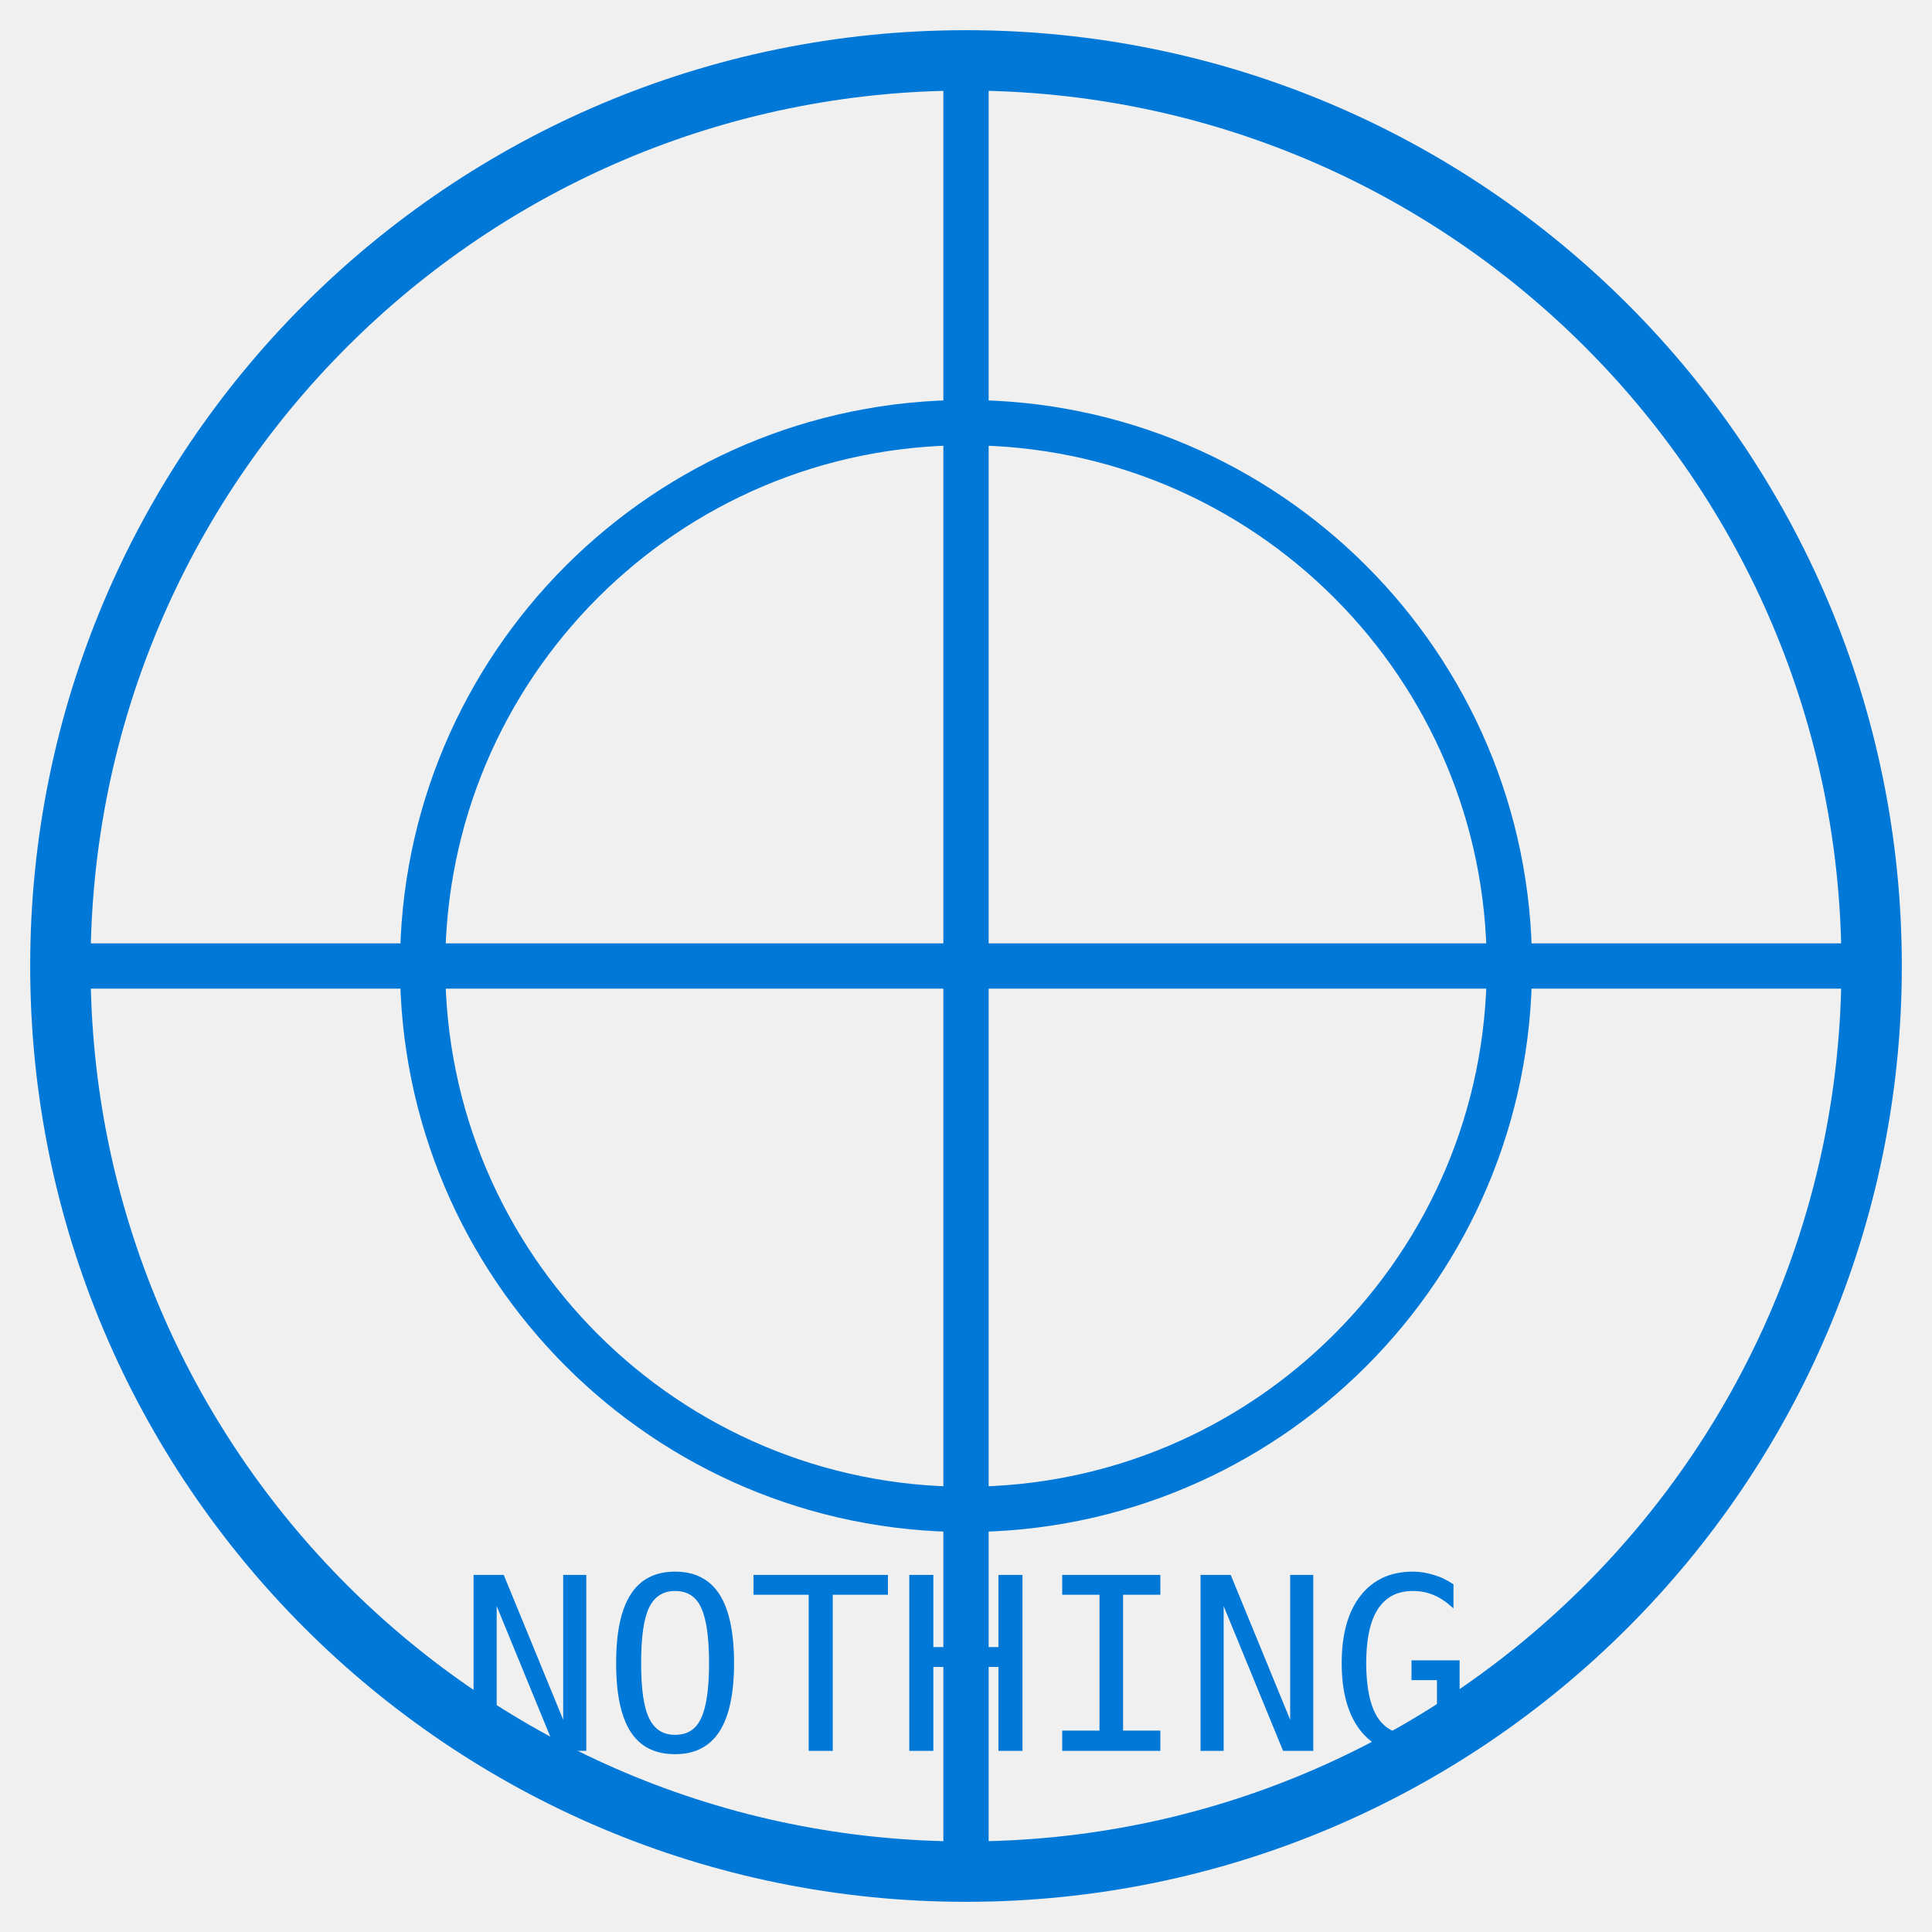
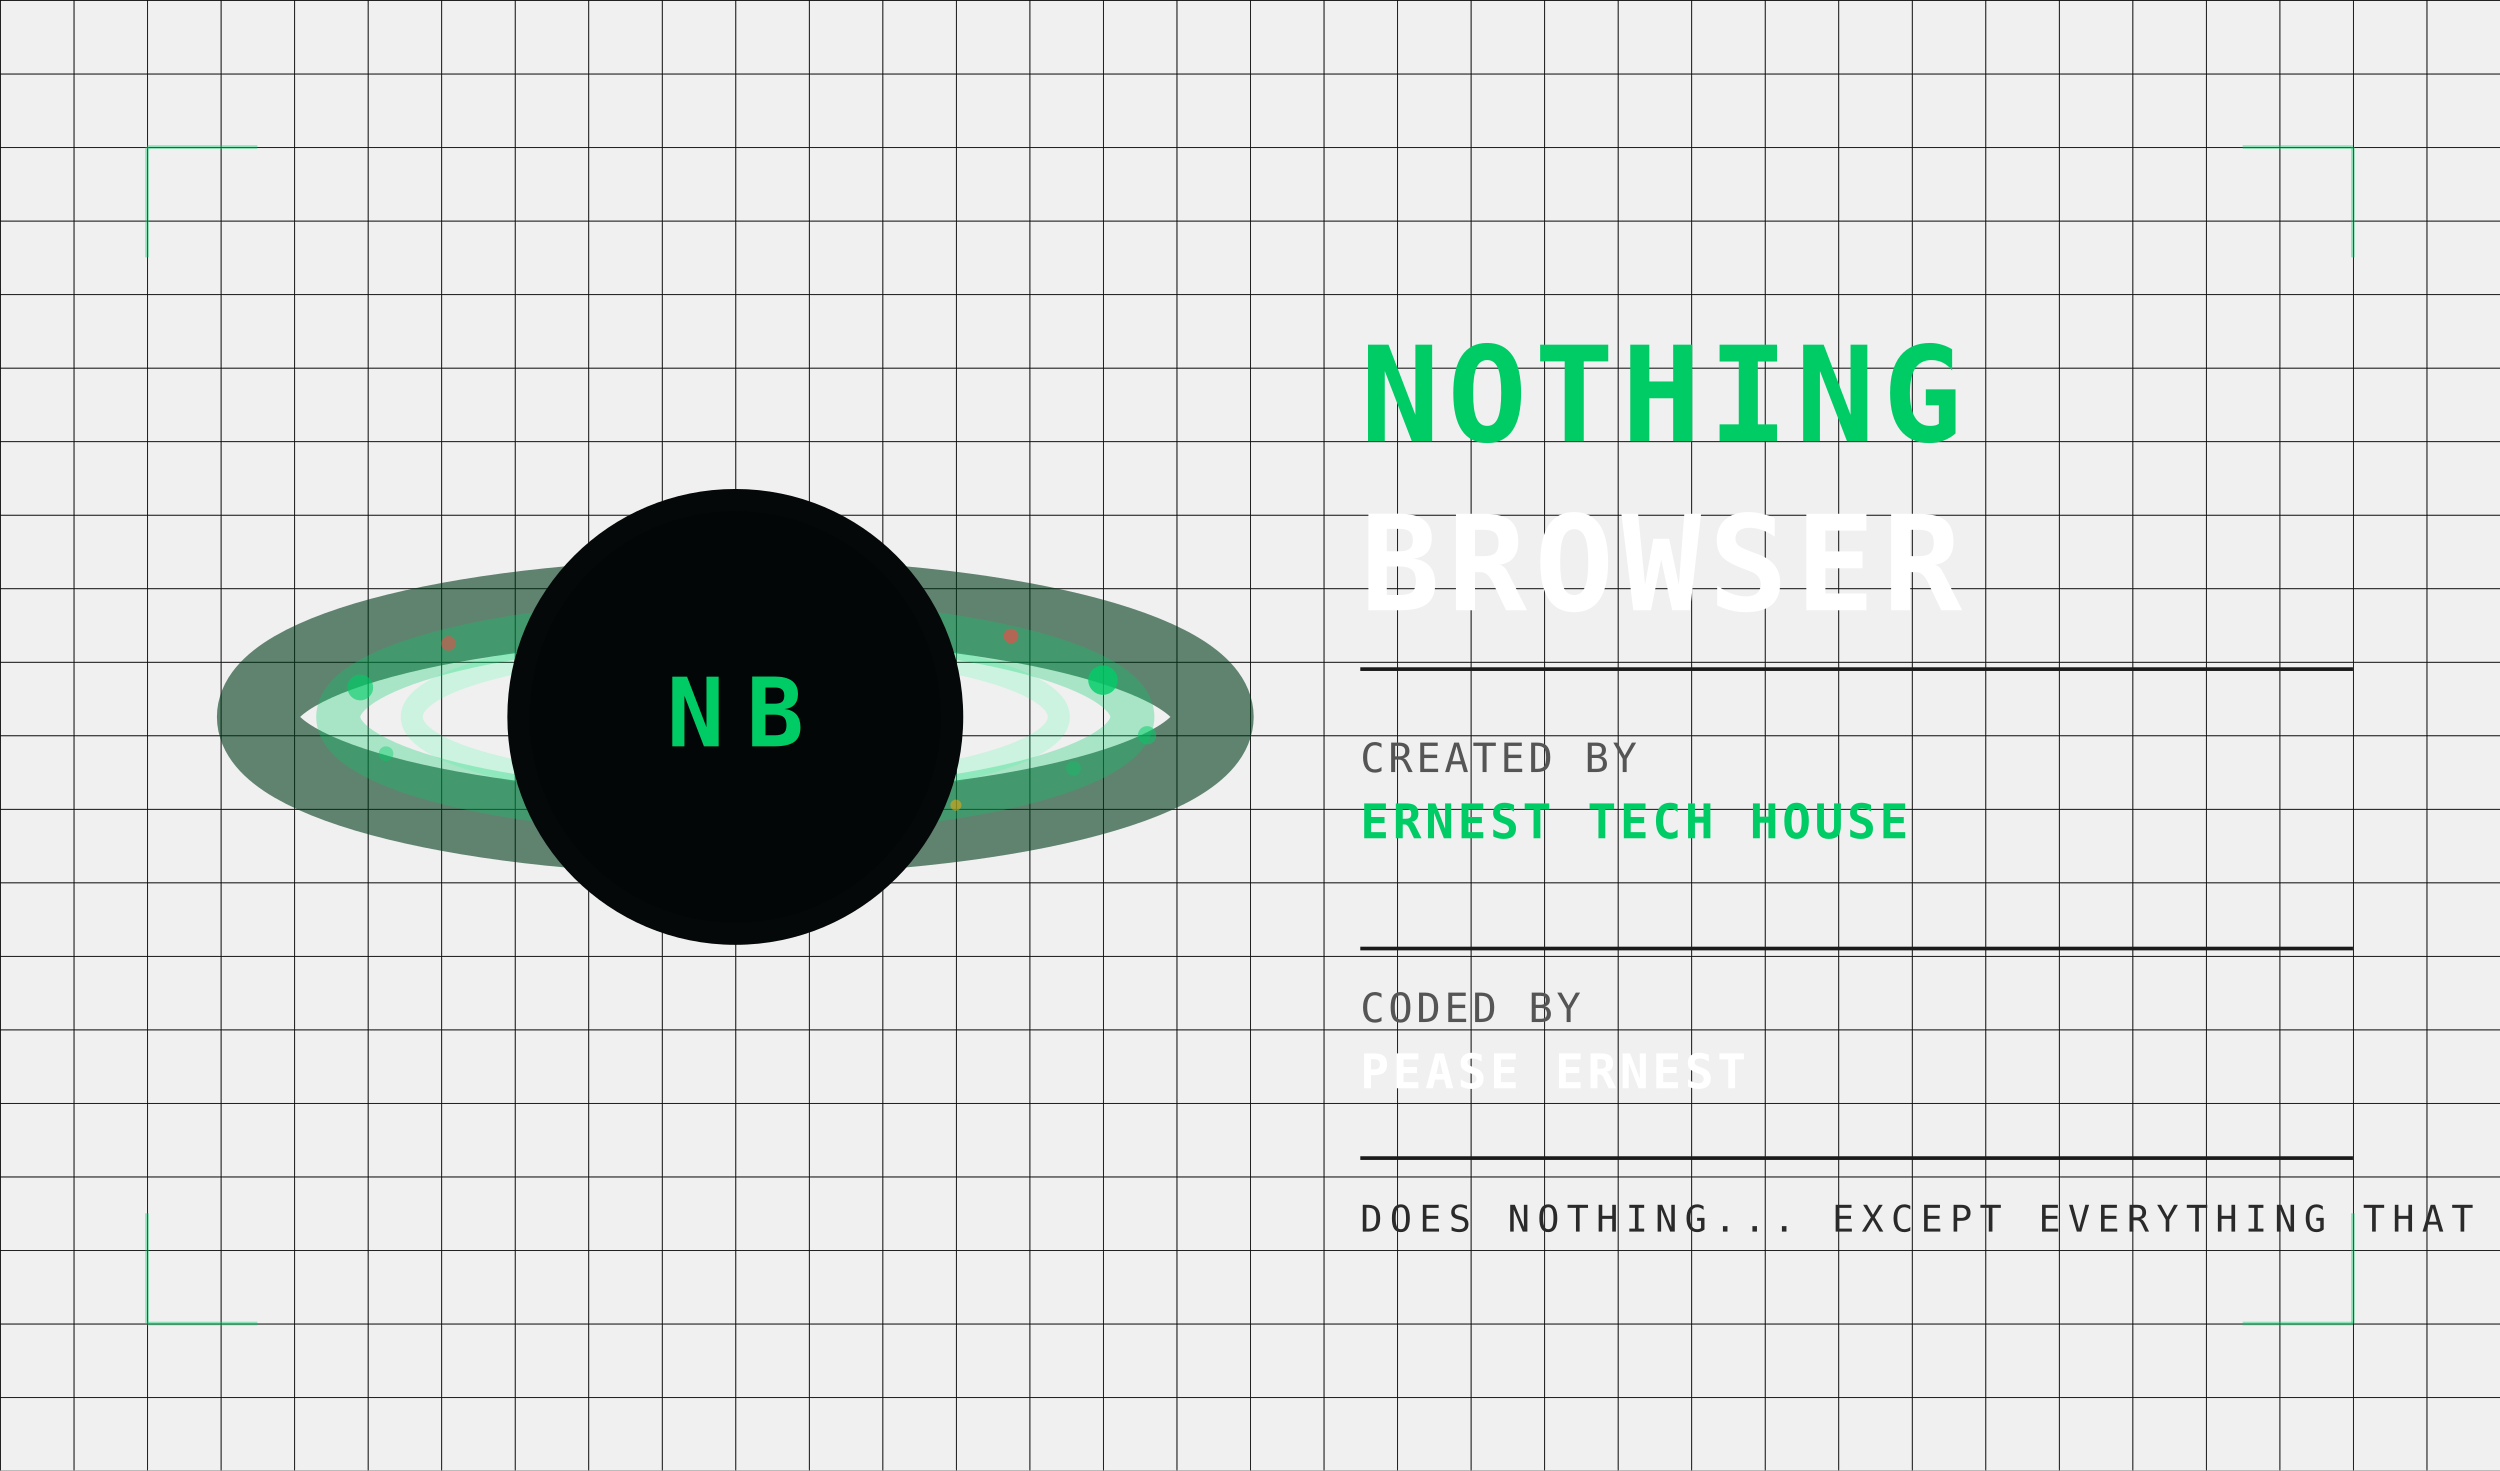
- <svg xmlns="http://www.w3.org/2000/svg" viewBox="0 0 64 64">
-   <circle cx="32" cy="32" r="30" fill="none" stroke="#0078d7" stroke-width="2" />
-   <circle cx="32" cy="32" r="18" fill="none" stroke="#0078d7" stroke-width="1.5" />
-   <line x1="2" y1="32" x2="62" y2="32" stroke="#0078d7" stroke-width="1.5" />
-   <line x1="32" y1="2" x2="32" y2="62" stroke="#0078d7" stroke-width="1.5" />
-   <text x="32" y="58" text-anchor="middle" fill="#0078d7" font-size="8" font-family="monospace">NOTHING</text>
+ <svg xmlns="http://www.w3.org/2000/svg" width="680" height="400" viewBox="0 0 680 400">
+   <defs>
+     <pattern id="grid" width="20" height="20" patternUnits="userSpaceOnUse">
+       <path d="M 20 0 L 0 0 0 20" fill="none" stroke="#0f0f0f" stroke-width="0.5" />
+     </pattern>
+   </defs>
+   <rect width="680" height="400" fill="url(#grid)" />
+   <g transform="translate(200, 195)">
+     <ellipse cx="0" cy="0" rx="130" ry="32" fill="none" stroke="#003a1a" stroke-width="22" opacity="0.6" />
+     <ellipse cx="0" cy="0" rx="108" ry="26" fill="none" stroke="#00cc66" stroke-width="12" opacity="0.3" />
+     <ellipse cx="0" cy="0" rx="88" ry="20" fill="none" stroke="#00ff88" stroke-width="6" opacity="0.15" />
+     <circle cx="0" cy="0" r="62" fill="#050808" />
+     <circle cx="0" cy="0" r="56" fill="#030606" />
+     <text x="0" y="8" text-anchor="middle" font-family="monospace" fill="#00cc66" font-size="26" font-weight="bold" letter-spacing="6">NB</text>
+     <circle cx="100" cy="-10" r="4" fill="#00cc66" opacity="0.8" />
+     <circle cx="112" cy="5" r="2.5" fill="#00cc66" opacity="0.5" />
+     <circle cx="92" cy="14" r="2" fill="#00cc66" opacity="0.3" />
+     <circle cx="-102" cy="-8" r="3.5" fill="#00cc66" opacity="0.6" />
+     <circle cx="-95" cy="10" r="2" fill="#00cc66" opacity="0.4" />
+     <circle cx="75" cy="-22" r="2" fill="#ff4444" opacity="0.6" />
+     <circle cx="-78" cy="-20" r="2" fill="#ff4444" opacity="0.5" />
+     <circle cx="60" cy="24" r="1.5" fill="#ffaa00" opacity="0.5" />
+   </g>
+   <g transform="translate(370, 120)">
+     <text x="0" y="0" font-family="monospace" fill="#00cc66" font-size="36" font-weight="bold" letter-spacing="2">NOTHING</text>
+     <text x="0" y="46" font-family="monospace" fill="#ffffff" font-size="36" font-weight="bold" letter-spacing="2">BROWSER</text>
+     <line x1="0" y1="62" x2="270" y2="62" stroke="#1a1a1a" stroke-width="1" />
+     <line x1="0" y1="138" x2="270" y2="138" stroke="#1a1a1a" stroke-width="1" />
+     <text x="0" y="90" font-family="monospace" fill="#555" font-size="11" letter-spacing="1">CREATED BY</text>
+     <text x="0" y="108" font-family="monospace" fill="#00cc66" font-size="13" font-weight="bold" letter-spacing="1">ERNEST TECH HOUSE</text>
+     <text x="0" y="158" font-family="monospace" fill="#555" font-size="11" letter-spacing="1">CODED BY</text>
+     <text x="0" y="176" font-family="monospace" fill="#ffffff" font-size="13" font-weight="bold" letter-spacing="1">PEASE ERNEST</text>
+     <line x1="0" y1="195" x2="270" y2="195" stroke="#1a1a1a" stroke-width="1" />
+     <text x="0" y="215" font-family="monospace" fill="#2a2a2a" font-size="10" letter-spacing="2">DOES NOTHING... EXCEPT EVERYTHING THAT MATTERS.</text>
+   </g>
+   <line x1="40" y1="40" x2="70" y2="40" stroke="#00cc66" stroke-width="1" opacity="0.4" />
+   <line x1="40" y1="40" x2="40" y2="70" stroke="#00cc66" stroke-width="1" opacity="0.4" />
+   <line x1="640" y1="40" x2="610" y2="40" stroke="#00cc66" stroke-width="1" opacity="0.4" />
+   <line x1="640" y1="40" x2="640" y2="70" stroke="#00cc66" stroke-width="1" opacity="0.4" />
+   <line x1="40" y1="360" x2="70" y2="360" stroke="#00cc66" stroke-width="1" opacity="0.4" />
+   <line x1="40" y1="360" x2="40" y2="330" stroke="#00cc66" stroke-width="1" opacity="0.4" />
+   <line x1="640" y1="360" x2="610" y2="360" stroke="#00cc66" stroke-width="1" opacity="0.4" />
+   <line x1="640" y1="360" x2="640" y2="330" stroke="#00cc66" stroke-width="1" opacity="0.4" />
</svg>
